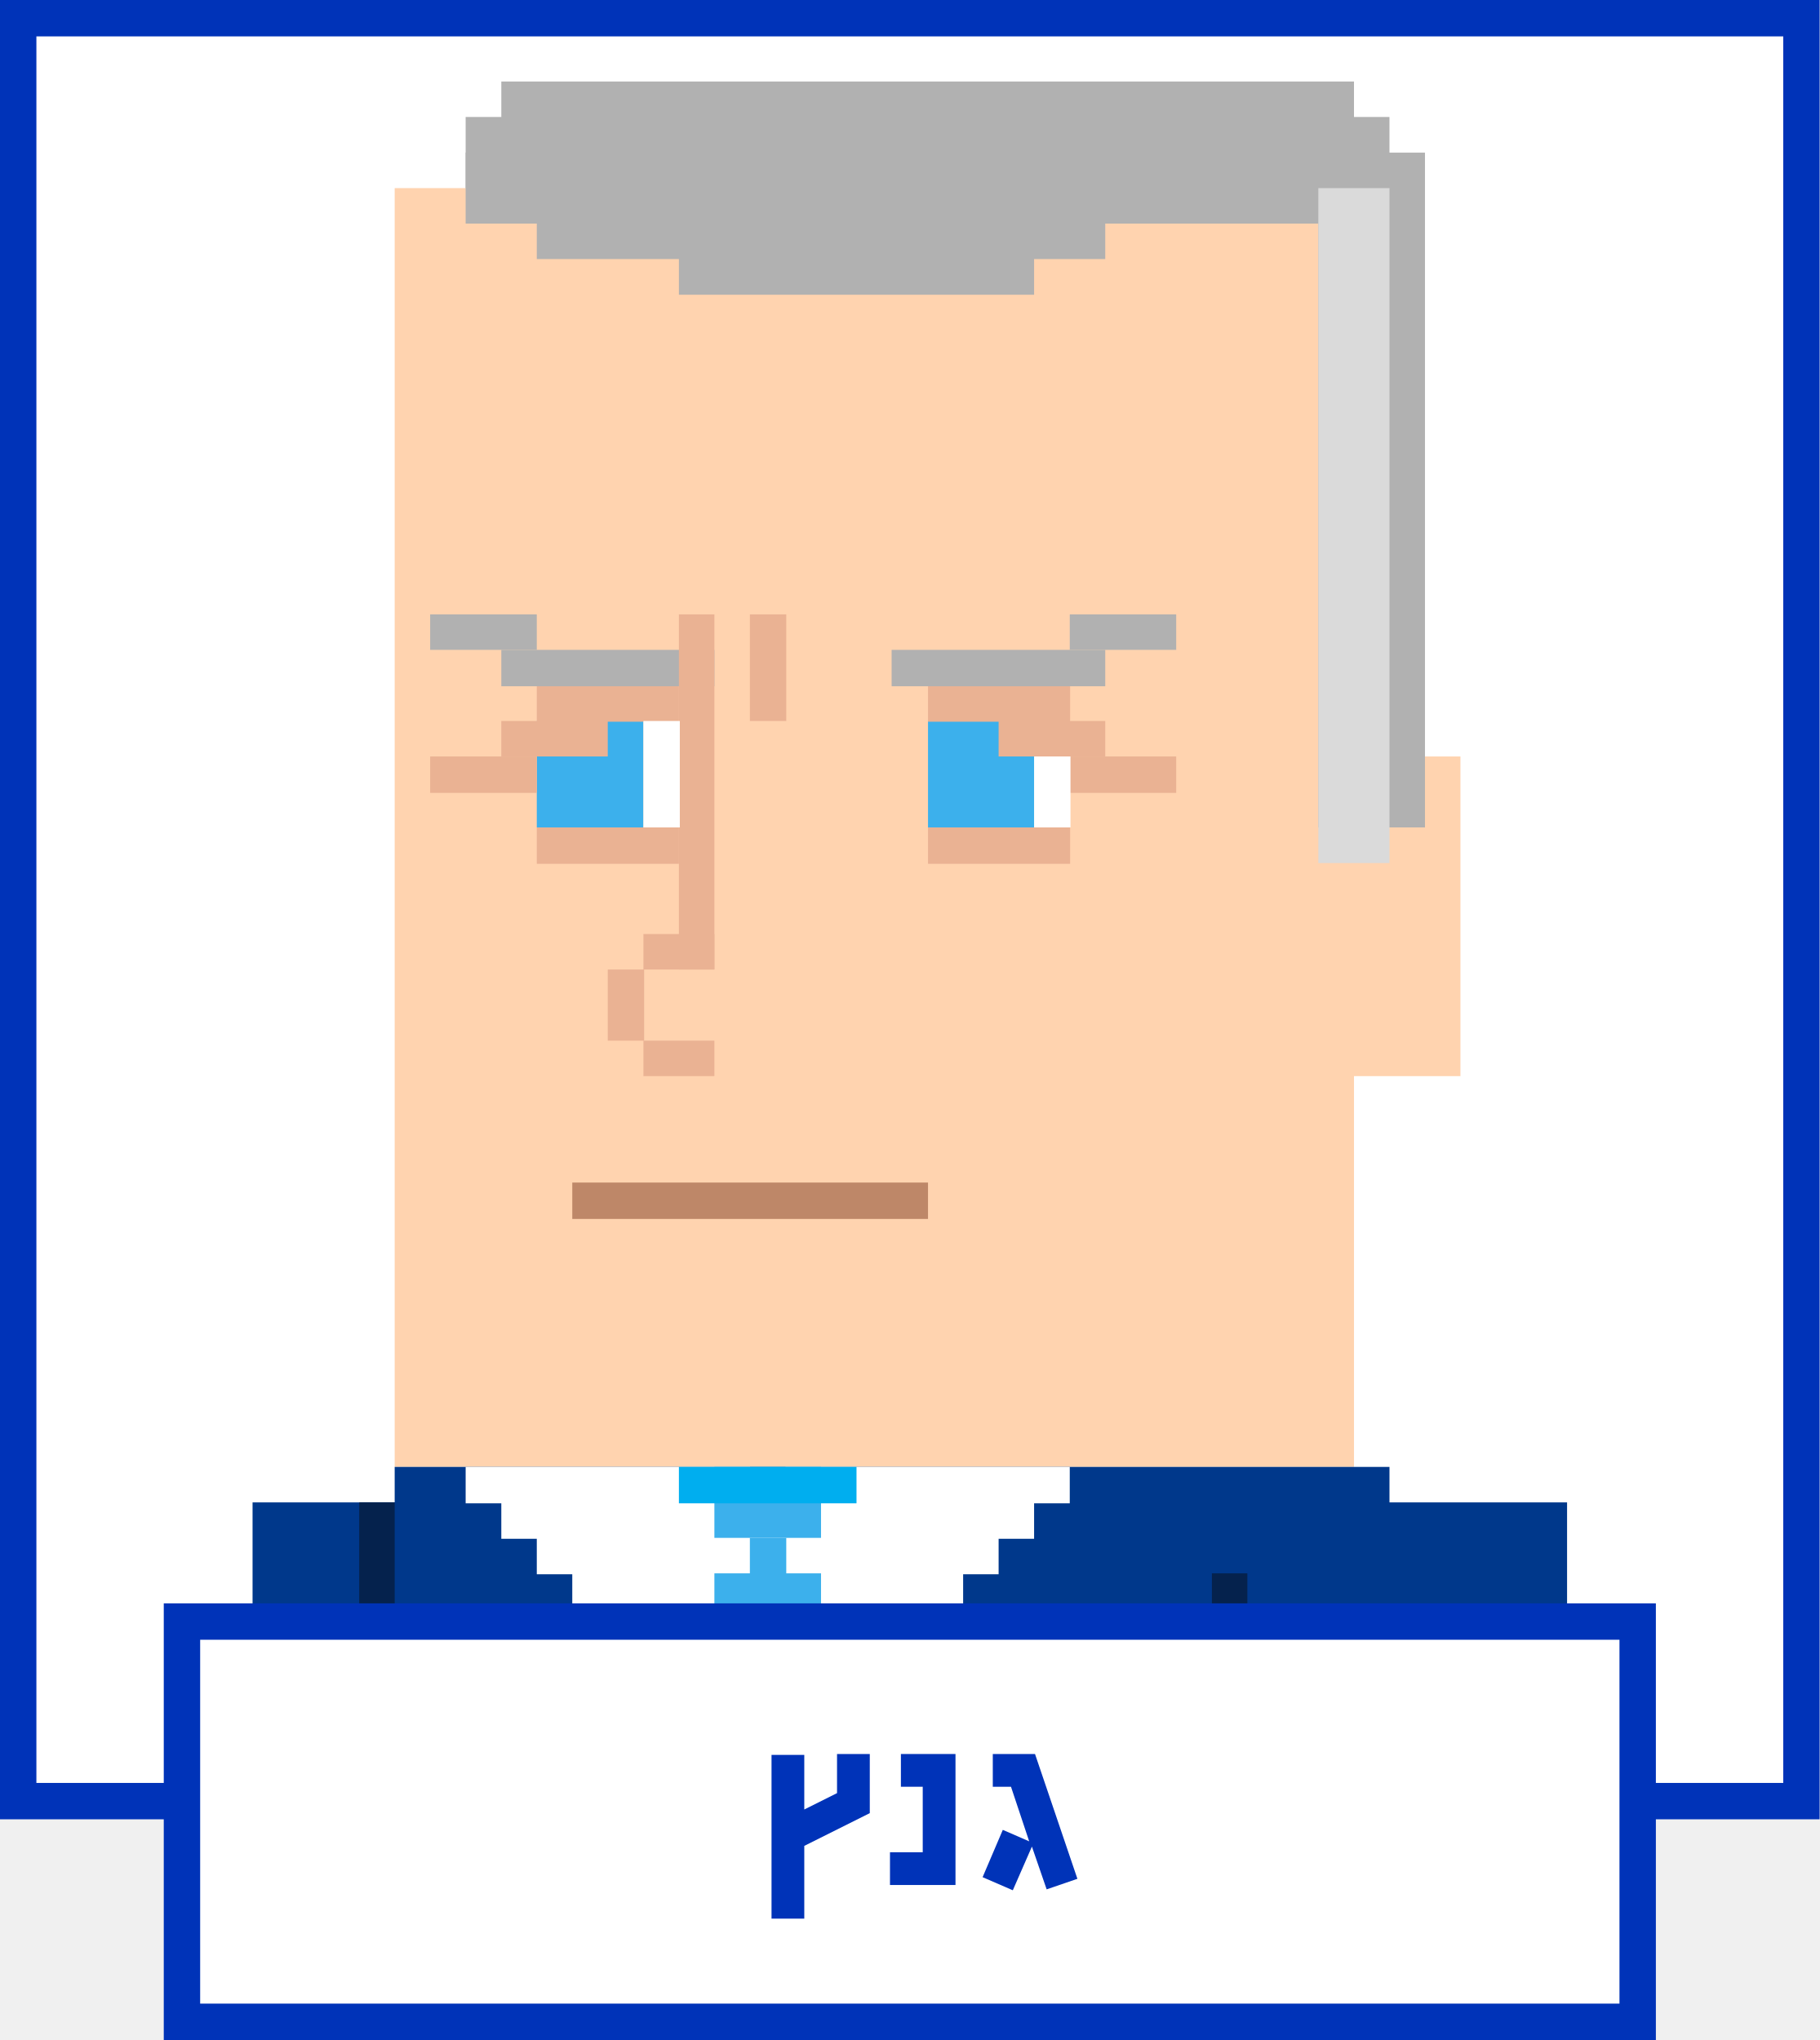
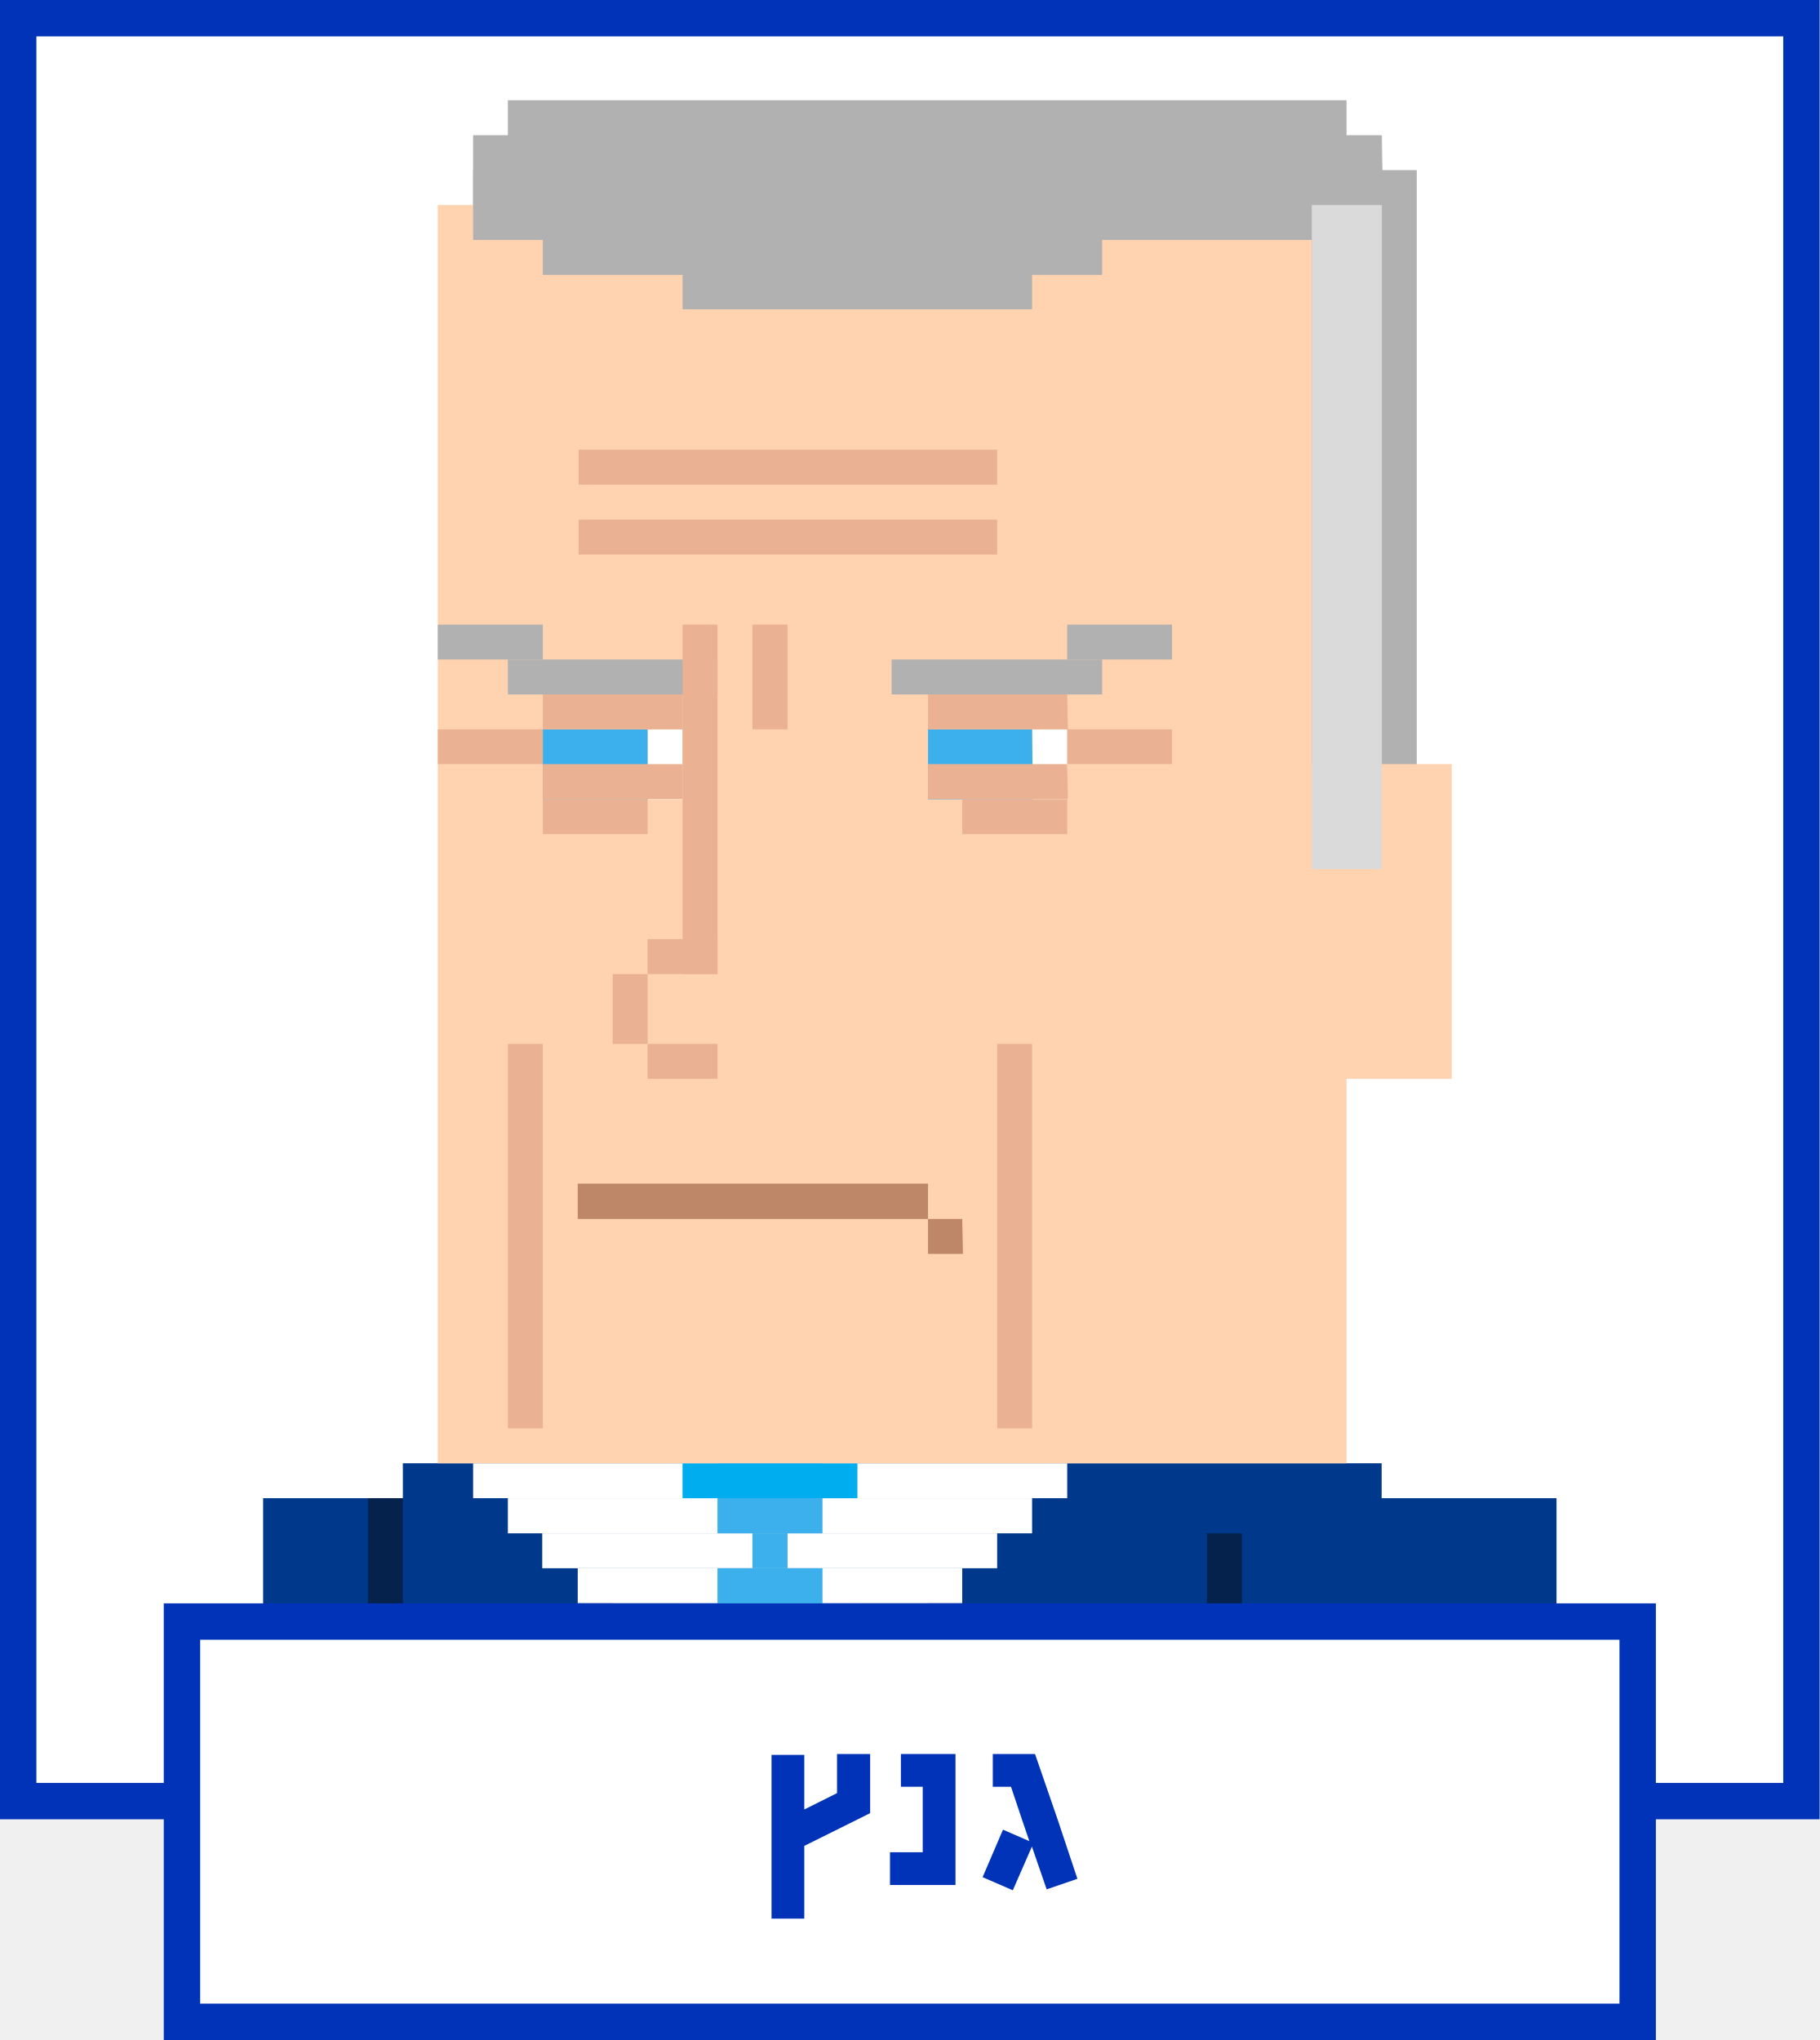
<svg xmlns="http://www.w3.org/2000/svg" viewBox="0 0 100 112.13">
  <defs>
-     <style>.cls-1{fill:#fff;}.cls-2{fill:#0033b8;}.cls-3{fill:#ffd3af;}.cls-4{fill:#eab293;}.cls-5{fill:#b1b1b1;}.cls-6{fill:#00388b;}.cls-7{fill:#05224d;}.cls-8{fill:#be8768;}.cls-9{fill:#00aeef;}.cls-10{fill:#3cb0ec;}.cls-11{fill:#dadada;}</style>
+     <style>.cls-1{fill:#fff;}.cls-2{fill:#0033b8;}.cls-3{fill:#00388b;}.cls-4{fill:#05224d;}.cls-5{fill:#00aeef;}.cls-6{fill:#3cb0ec;}.cls-7{fill:#ffd3af;}.cls-8{fill:#b1b1b1;}.cls-9{fill:#eab293;}.cls-10{fill:#be8768;}.cls-11{fill:#dadada;}</style>
  </defs>
  <g id="Layer_2" data-name="Layer 2">
    <g id="Layer_5" data-name="Layer 5">
      <g id="sqr-c-gantz">
        <rect class="cls-1" width="100" height="100" />
-         <path class="cls-2" d="M98,2V98H2V2H98m2-2H0V100H100V0Z" />
-         <path class="cls-3" d="M21.69,10.34H74.41V80.63H21.69Z" />
-         <path class="cls-4" d="M41.21,33.77h2v5.86h-2Z" />
-         <path class="cls-3" d="M70.5,41.58h9.76V59.15H70.5Z" />
-         <path class="cls-5" d="M72.45,8.39h5.86V45.48H72.45Z" />
-         <path class="cls-5" d="M25.59,6.43H76.36v3.91H25.59Z" />
-         <path class="cls-5" d="M25.59,8.39H76.36v3.9H25.59Z" />
-         <path class="cls-5" d="M27.55,4.48H74.41V8.39H27.55Z" />
-         <path class="cls-5" d="M29.5,6.43H60.74v7.81H29.5Z" />
-         <path class="cls-5" d="M37.31,10.34H56.83V16.2H37.31Z" />
-         <rect class="cls-6" x="13.88" y="82.58" width="17.58" height="28.55" />
-         <rect class="cls-7" x="19.74" y="82.58" width="7.81" height="28.55" />
-         <path class="cls-8" d="M31.45,65H51V67H31.45Z" />
-         <rect class="cls-6" x="21.69" y="80.63" width="54.67" height="30.5" />
-         <rect class="cls-7" x="66.6" y="86.48" width="17.57" height="24.65" />
-         <rect class="cls-7" x="41.22" y="80.63" width="1.95" height="30.5" />
-         <rect class="cls-6" x="68.55" y="82.58" width="17.57" height="28.55" />
-         <path class="cls-9" d="M35.36,90.39H49v2H35.36Z" />
-         <path class="cls-1" d="M33.4,88.44H51v2H33.4Z" />
-         <path class="cls-10" d="M37.31,88.44h9.76v5.85H37.31Z" />
-         <path class="cls-1" d="M31.45,86.48H52.93v2H31.45Z" />
-         <path class="cls-1" d="M29.5,84.53H54.88v2H29.5Z" />
-         <path class="cls-1" d="M27.55,82.58H56.83v2H27.55Z" />
-         <path class="cls-1" d="M25.59,80.63h33.2v2H25.59Z" />
-         <path class="cls-10" d="M39.26,80.63h5.86v3.9H39.26Z" />
-         <path class="cls-10" d="M41.21,84.53h2v2h-2Z" />
-         <path class="cls-10" d="M39.26,86.48h5.86v9.77H39.26Z" />
-         <path class="cls-9" d="M37.31,80.63h9.76v2H37.31Z" />
-         <path class="cls-10" d="M51,39.63h5.85v5.85H51Z" />
-         <path class="cls-4" d="M51,37.67h7.81v2H51Z" />
-         <path class="cls-4" d="M54.88,39.63h5.86v1.95H54.88Z" />
-         <path class="cls-4" d="M58.79,41.58h5.85v2H58.79Z" />
-         <path class="cls-4" d="M51,45.48h7.81v2H51Z" />
-         <path class="cls-5" d="M49,35.72H60.74v2H49Z" />
-         <path class="cls-5" d="M58.79,33.77h5.85v1.95H58.79Z" />
-         <path class="cls-10" d="M29.5,39.63h5.86v5.85H29.5Z" />
-         <path class="cls-4" d="M29.5,37.67h7.81v2H29.5Z" />
-         <path class="cls-4" d="M27.55,39.63H33.4v1.95H27.55Z" />
-         <path class="cls-4" d="M23.64,41.58H29.5v2H23.64Z" />
-         <path class="cls-4" d="M29.5,45.48h7.81v2H29.5Z" />
-         <path class="cls-5" d="M27.55,35.72H39.26v2H27.55Z" />
-         <path class="cls-5" d="M23.64,33.77H29.5v1.95H23.64Z" />
-         <path class="cls-4" d="M37.31,33.77h1.95V53.29H37.31Z" />
-         <path class="cls-4" d="M35.36,51.34h3.9v1.95h-3.9Z" />
-         <path class="cls-4" d="M35.36,57.2h3.9v1.95h-3.9Z" />
-         <path class="cls-4" d="M33.4,53.29h2V57.2h-2Z" />
-         <path class="cls-1" d="M35.36,39.63h2v5.85h-2Z" />
-         <path class="cls-1" d="M56.83,41.58h2v3.9h-2Z" />
-         <path class="cls-11" d="M72.45,10.34h3.91v37.1H72.45Z" />
+         <path class="cls-2" d="M44.22,98v1.46l1.8-.9V98Zm0,0v1.46l1.8-.9V98Zm0,0v1.46l1.8-.9V98ZM0,0V100H100V0ZM98,98H2V2H98ZM44.22,98v1.46l1.8-.9V98Z" />
+         <rect class="cls-3" x="14.46" y="82.35" width="17.29" height="29.78" />
+         <rect class="cls-4" x="20.22" y="82.35" width="7.68" height="29.78" />
+         <rect class="cls-3" x="22.14" y="80.43" width="53.79" height="31.7" />
+         <rect class="cls-4" x="66.33" y="84.28" width="17.29" height="27.85" />
+         <rect class="cls-4" x="41.35" y="80.43" width="1.92" height="31.7" />
+         <rect class="cls-3" x="68.25" y="82.35" width="17.29" height="29.78" />
+         <path class="cls-5" d="M49,90H35.59V92H49Z" />
+         <path class="cls-1" d="M51,88.12H33.67V90H51Z" />
+         <path class="cls-6" d="M47.12,88.12H37.51v5.76h9.61Z" />
+         <path class="cls-1" d="M52.88,86.2H31.75v1.92H52.88Z" />
+         <path class="cls-1" d="M54.8,84.28h-25V86.2h25Z" />
+         <path class="cls-1" d="M56.72,82.35H27.91v1.93H56.72Z" />
+         <path class="cls-1" d="M58.65,80.43H26v1.92H58.65Z" />
+         <path class="cls-6" d="M45.2,80.43H39.43v3.85H45.2Z" />
+         <path class="cls-6" d="M43.28,84.28H41.35V86.2h1.93Z" />
+         <path class="cls-6" d="M45.2,86.2H39.43v9.6H45.2Z" />
+         <path class="cls-5" d="M47.12,80.43H37.51v1.92h9.61Z" />
+         <path class="cls-7" d="M74,11.27H24.06V80.43H74Z" />
+         <path class="cls-8" d="M77.86,9.35H72.09v36.5h5.77Z" />
+         <path class="cls-8" d="M75.94,7.43H26v3.84h50Z" />
+         <path class="cls-8" d="M75.94,9.35H26v3.84h50Z" />
+         <path class="cls-8" d="M74,5.51H27.91V9.35H74Z" />
+         <path class="cls-8" d="M60.57,7.43H29.83v7.68H60.57Z" />
+         <path class="cls-8" d="M56.72,11.27H37.51V17H56.72Z" />
+         <path class="cls-7" d="M79.78,42H70.17V59.3h9.61Z" />
+         <path class="cls-1" d="M58.65,40.09H56.72v3.84h1.93Z" />
+         <path class="cls-6" d="M56.72,40.09H51v3.84h5.76Z" />
+         <path class="cls-9" d="M58.65,38.17H51v1.92h7.69Z" />
+         <path class="cls-9" d="M64.41,40.09H58.65V42h5.76Z" />
+         <path class="cls-9" d="M58.65,42H51v1.92h7.69Z" />
+         <path class="cls-9" d="M58.65,43.93H52.88v1.92h5.77Z" />
+         <path class="cls-8" d="M60.57,36.25H49v1.92H60.57Z" />
+         <path class="cls-8" d="M64.41,34.33H58.65v1.92h5.76Z" />
+         <path class="cls-1" d="M37.51,40.09H35.59v3.84h1.92Z" />
+         <path class="cls-6" d="M35.59,40.09H29.83v3.84h5.76Z" />
+         <path class="cls-9" d="M37.51,38.17H29.83v1.92h7.68Z" />
+         <path class="cls-9" d="M29.83,40.09H24.06V42h5.77Z" />
+         <path class="cls-9" d="M37.51,42H29.83v1.92h7.68Z" />
+         <path class="cls-9" d="M35.59,43.93H29.83v1.92h5.76Z" />
+         <path class="cls-8" d="M39.43,36.25H27.91v1.92H39.43Z" />
+         <path class="cls-8" d="M29.83,34.33H24.06v1.92h5.77Z" />
+         <path class="cls-10" d="M51,65.06H31.75V67H51Z" />
+         <path class="cls-10" d="M52.88,67H51v1.92h1.92Z" />
+         <path class="cls-9" d="M39.43,34.33H37.51V53.54h1.92Z" />
+         <path class="cls-9" d="M39.43,51.62H35.59v1.92h3.84Z" />
+         <path class="cls-9" d="M39.43,57.38H35.59V59.3h3.84Z" />
+         <path class="cls-9" d="M35.59,53.54H33.67v3.84h1.92Z" />
+         <path class="cls-11" d="M75.94,11.27H72.09v36.5h3.85Z" />
+         <path class="cls-9" d="M54.8,28.56h-23v1.92h23Z" />
+         <path class="cls-9" d="M54.8,24.72h-23v1.92h23Z" />
+         <path class="cls-9" d="M56.72,57.38H54.8V78.51h1.92Z" />
+         <path class="cls-9" d="M29.83,57.38H27.91V78.51h1.92Z" />
+         <path class="cls-9" d="M43.28,34.33H41.35v5.76h1.93Z" />
        <rect class="cls-1" x="10" y="89.13" width="80" height="22" />
-         <path class="cls-2" d="M91,112.13H9v-24H91Zm-80-2H89v-20H11Z" />
-         <path class="cls-2" d="M46,96.41v2.15l-1.8.9v-3h-1.8v9h1.8v-4l3.6-1.8V96.41Z" />
+         <path class="cls-2" d="M31.75,89.13v1h7.68v-1Zm0,0v1h7.68v-1ZM9,88.13v24H91v-24Zm80,22H11v-20H89Zm-57.25-21v1h7.68v-1Zm0,0v1h7.68v-1Z" />
+         <path class="cls-2" d="M46,96.41v2.15l-1.8.9v-3h-1.8v9h1.8v-4L47.14,100l.68-.34V96.41Z" />
        <path class="cls-2" d="M49.51,96.41v1.8h1.2v3.6h-1.8v1.8h3.6v-7.2Z" />
-         <path class="cls-2" d="M56.88,96.41H54.56v1.8h1l1,3-1.45-.63L54,103.18l1.66.72,1.05-2.4.81,2.35,1.69-.58Z" />
+         <path class="cls-2" d="M58.12,100l-.69-2-.55-1.59H54.56v1.8h1l.6,1.79.41,1.2-1.45-.63L54,103.18l1.66.72,1.05-2.4.81,2.35,1.69-.58Z" />
      </g>
    </g>
  </g>
</svg>
